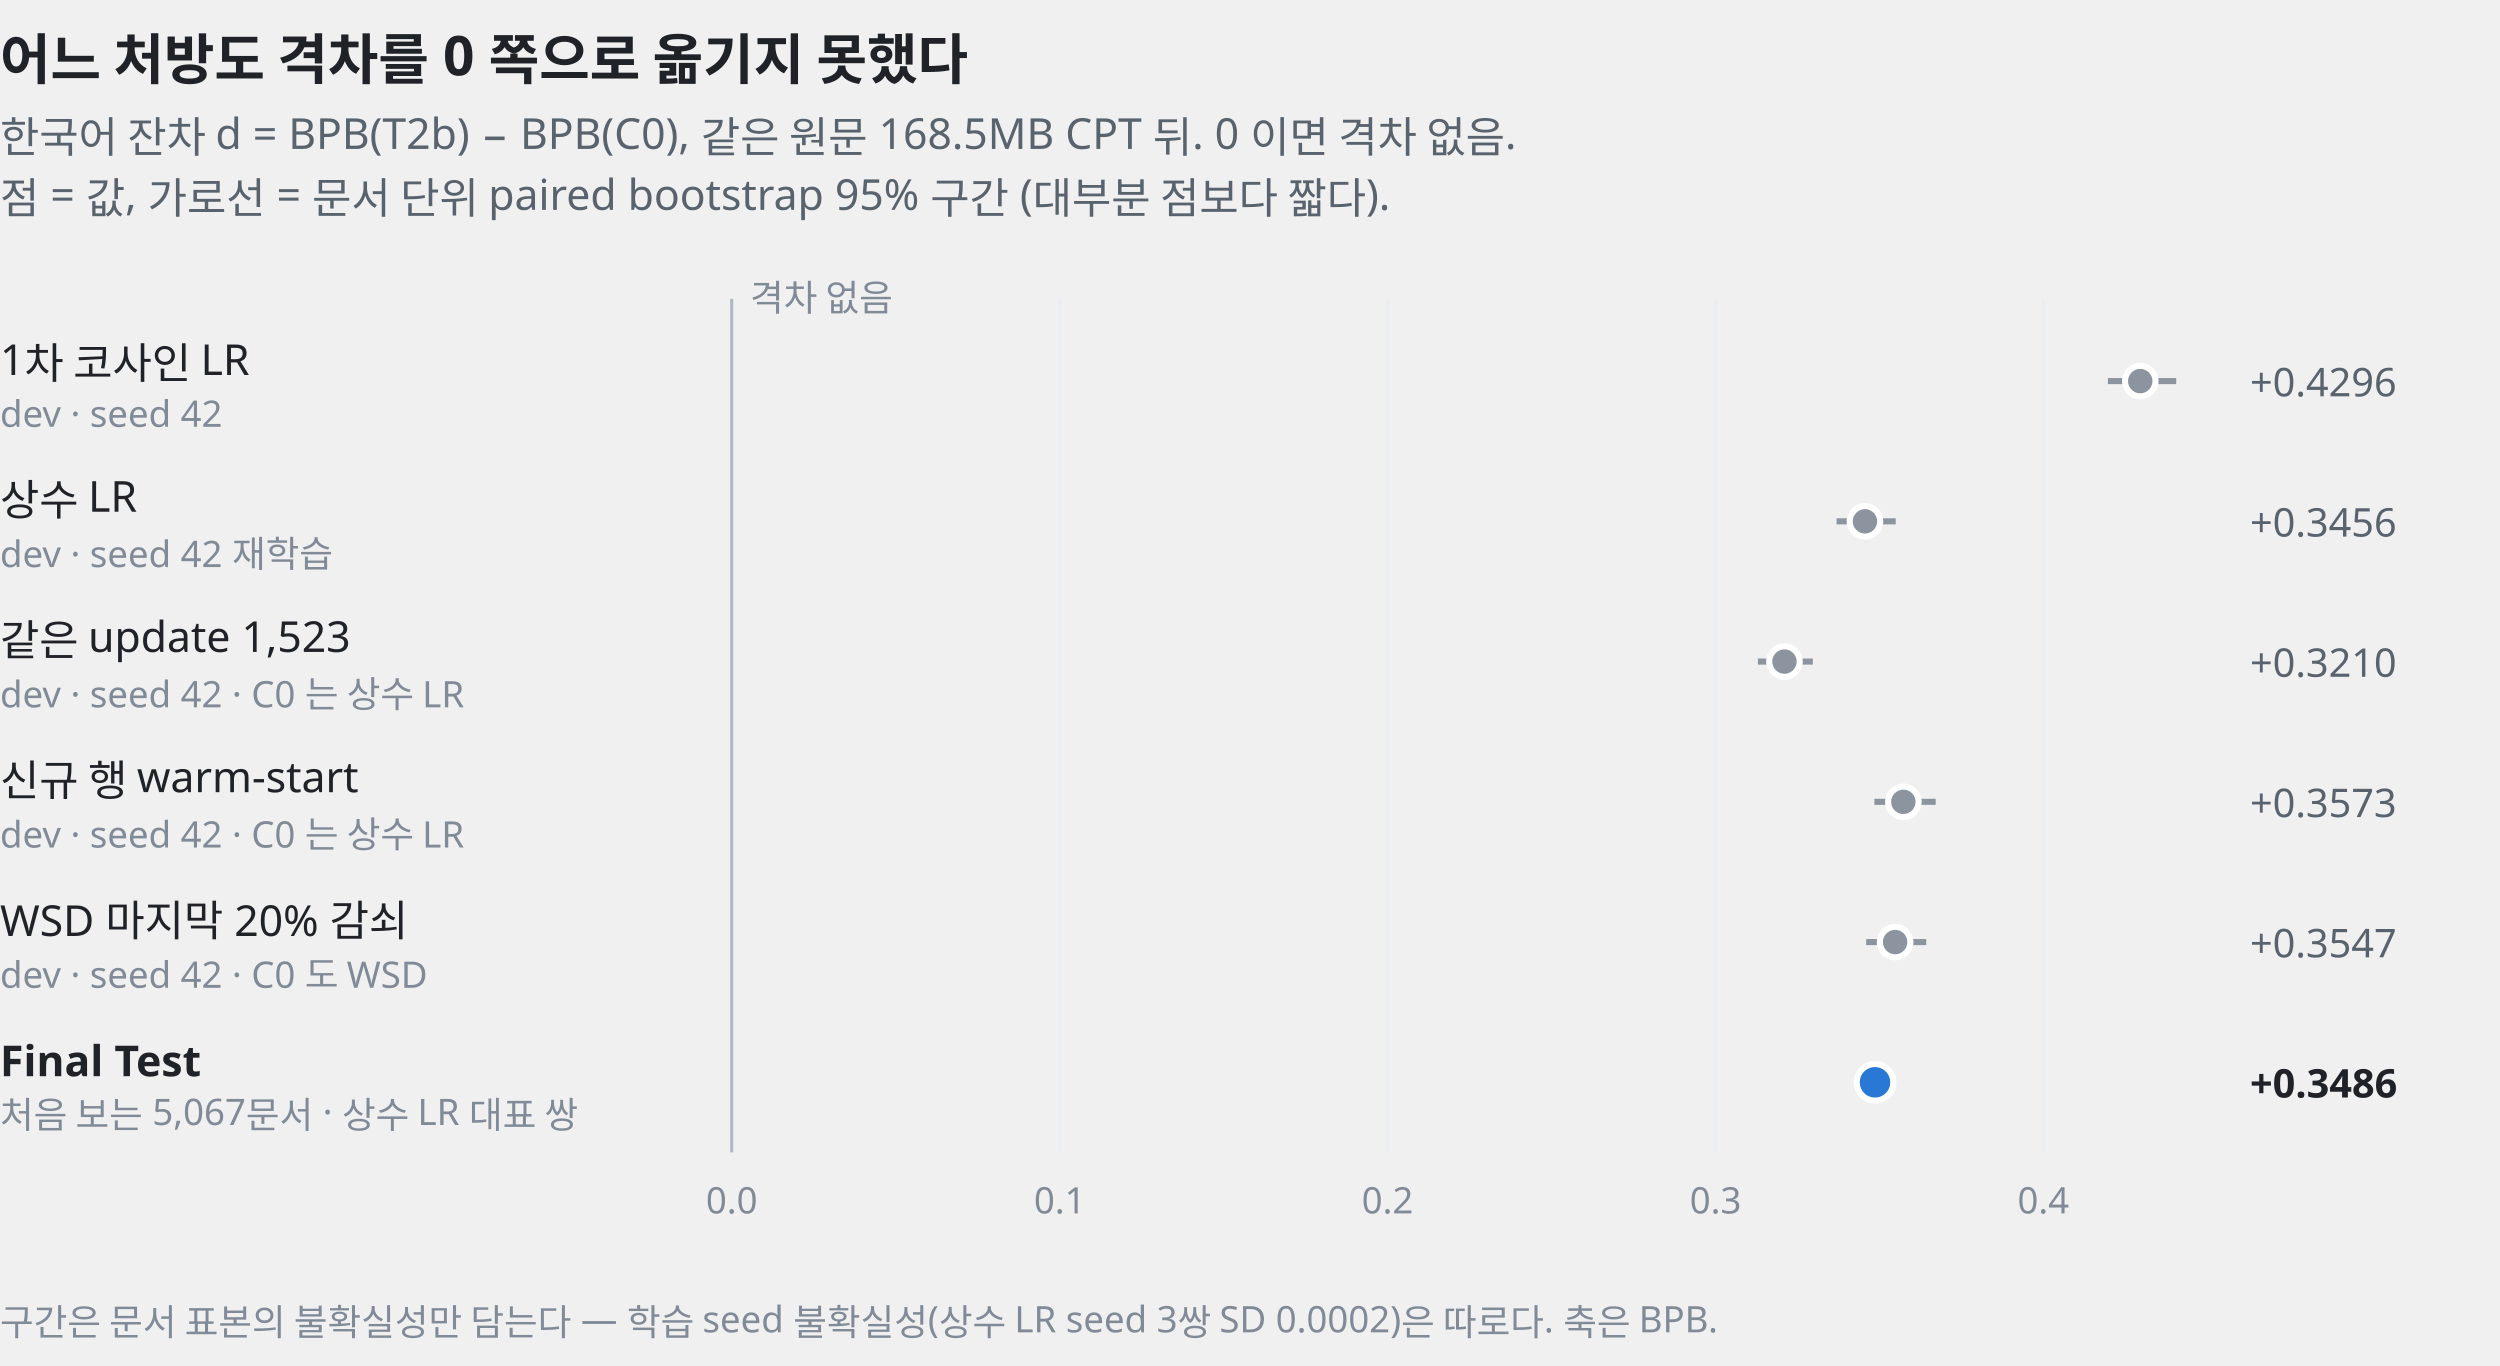
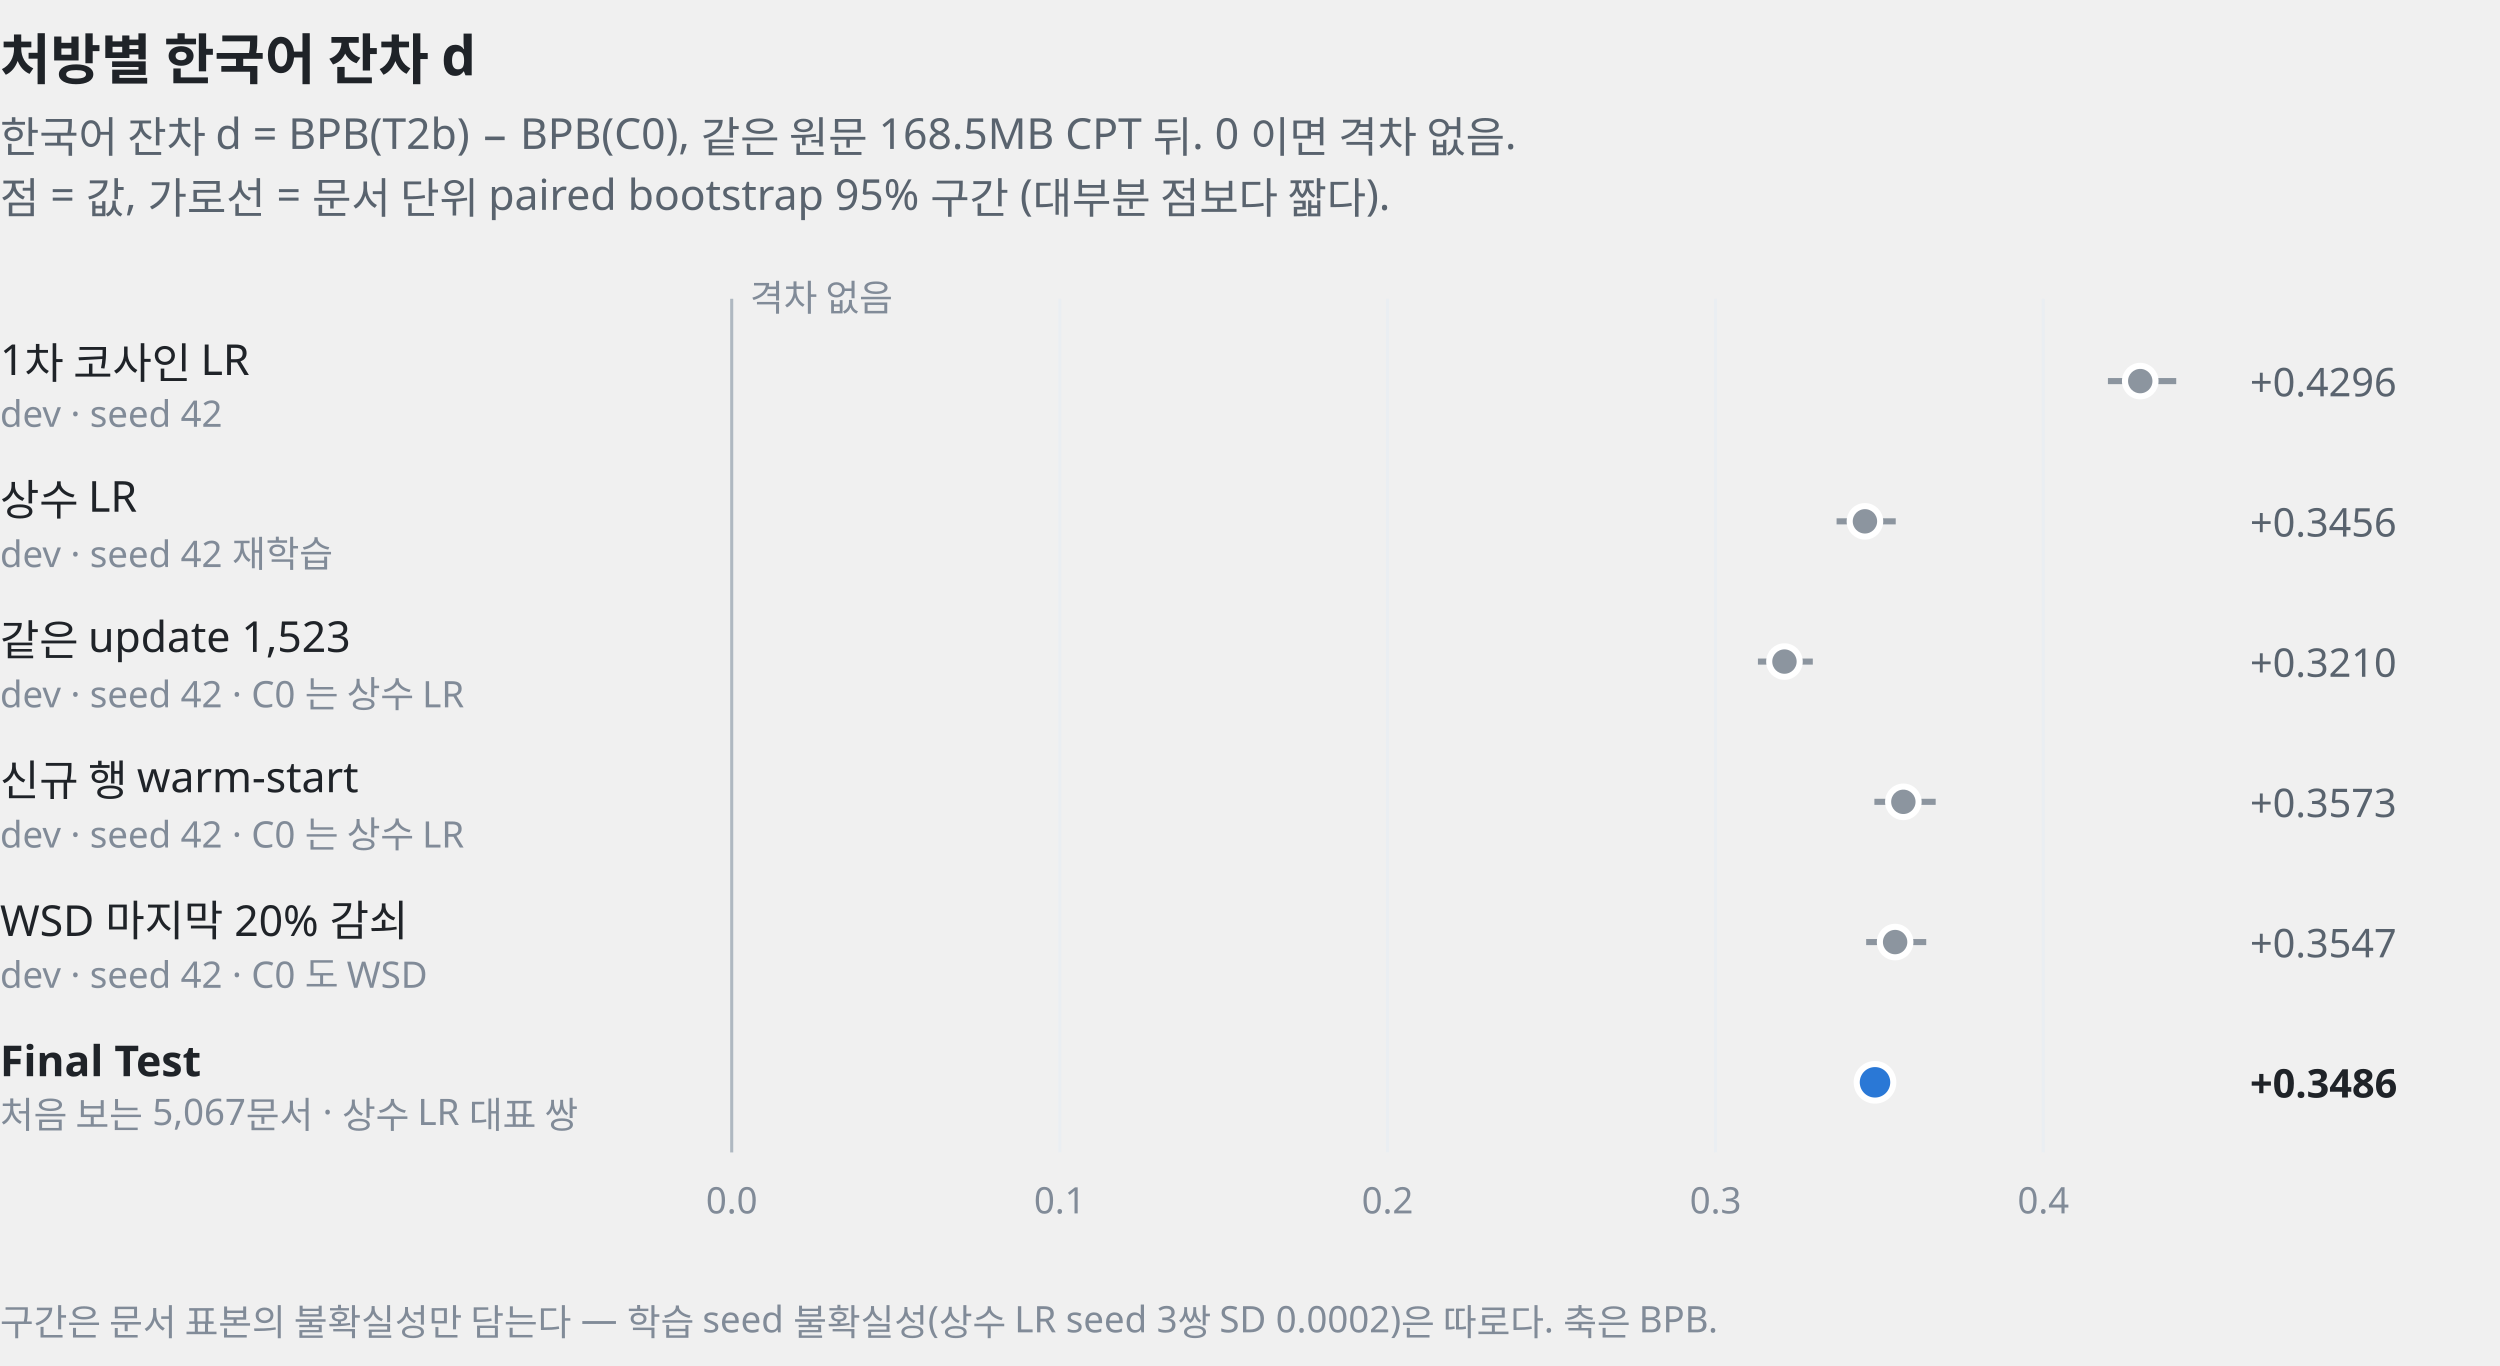
<svg xmlns="http://www.w3.org/2000/svg" viewBox="0 0 820 448" width="820" height="448" role="img" aria-label="처방별 한국어 잔차 d = BPB(T2b) - BPB(C0) 와 문서 95% 구간. 1차 코사인 LR +0.4296 · 상수 LR +0.3456 · 같은 update 1,523 +0.3210 · 신규 행 warm-start +0.3573 · WSD 마지막 20% 감쇠 +0.3547 · Final Test +0.3486">
  <style>
  text { font-family: "Segoe UI", "Malgun Gothic", "Apple SD Gothic Neo", system-ui, -apple-system, sans-serif; fill: #1f2328; }
  .sub { fill: #59636e; } .muted { fill: #818b98; }
  .grid { stroke: #eaeef2; stroke-width: 1; } .base { stroke: #afb8c1; stroke-width: 1; }
  .c1 { fill: #2a78d6; } .l1 { stroke: #2a78d6; stroke-width: 2; fill: none; }
  .c2 { fill: #eb6834; } .l2 { stroke: #eb6834; stroke-width: 2; fill: none; }
  .cg { fill: #8c959f; } .lg { stroke: #8c959f; stroke-width: 2; fill: none; }
  .ring { stroke: #ffffff; stroke-width: 2; }
  .band { fill: #f6f8fa; }
  @media (prefers-color-scheme: dark) {
    text { fill: #e6edf3; } .sub { fill: #9198a1; } .muted { fill: #8b949e; }
    .grid { stroke: #262c36; } .base { stroke: #59636e; }
    .c1 { fill: #3987e5; } .l1 { stroke: #3987e5; }
    .c2 { fill: #d95926; } .l2 { stroke: #d95926; }
    .cg { fill: #6e7681; } .lg { stroke: #6e7681; }
    .ring { stroke: #0d1117; } .band { fill: #161b22; }
  }
</style>
-   <text x="0" y="26" font-size="18" font-weight="600">어느 처방도 격차를 0 쪽으로 옮기지 못했다</text>
+   <text x="0" y="26" font-size="18" font-weight="600">처방별 한국어 잔차 d</text>
  <text x="0" y="50" font-size="14" class="sub">한국어 잔차 d = BPB(T2b) − BPB(C0), 같은 원문 168.5MB CPT 뒤. 0 이면 격차 없음.</text>
  <text x="0" y="70" font-size="14" class="sub">점 = 값, 가로선 = 문서 단위 paired bootstrap 95% 구간 (대부분 점보다 짧다).</text>
  <line class="base" x1="240.0" y1="98" x2="240.0" y2="378" />
  <text x="240.0" y="398" font-size="12" text-anchor="middle" class="muted">0.0</text>
  <line class="grid" x1="347.6" y1="98" x2="347.6" y2="378" />
  <text x="347.6" y="398" font-size="12" text-anchor="middle" class="muted">0.1</text>
  <line class="grid" x1="455.1" y1="98" x2="455.1" y2="378" />
  <text x="455.1" y="398" font-size="12" text-anchor="middle" class="muted">0.2</text>
  <line class="grid" x1="562.7" y1="98" x2="562.7" y2="378" />
  <text x="562.7" y="398" font-size="12" text-anchor="middle" class="muted">0.3</text>
  <line class="grid" x1="670.2" y1="98" x2="670.2" y2="378" />
  <text x="670.2" y="398" font-size="12" text-anchor="middle" class="muted">0.4</text>
  <text x="246.0" y="102" font-size="12" class="muted">격차 없음</text>
  <text x="0" y="123.0" font-size="14">1차 코사인 LR</text>
  <text x="0" y="140.0" font-size="12" class="muted">dev · seed 42</text>
  <line class="lg" x1="691.4" y1="125.0" x2="713.8" y2="125.0" />
  <circle class="cg ring" cx="702.0" cy="125.0" r="5" />
  <text x="738.0" y="130.0" font-size="13" class="sub">+0.4296</text>
  <text x="0" y="169.0" font-size="14">상수 LR</text>
  <text x="0" y="186.0" font-size="12" class="muted">dev · seed 42 재학습</text>
  <line class="lg" x1="602.4" y1="171.0" x2="621.8" y2="171.0" />
  <circle class="cg ring" cx="611.7" cy="171.0" r="5" />
  <text x="738.0" y="176.0" font-size="13" class="sub">+0.3456</text>
  <text x="0" y="215.0" font-size="14">같은 update 1,523</text>
  <text x="0" y="232.0" font-size="12" class="muted">dev · seed 42 · C0 는 상수 LR</text>
  <line class="lg" x1="576.6" y1="217.0" x2="594.6" y2="217.0" />
  <circle class="cg ring" cx="585.3" cy="217.0" r="5" />
  <text x="738.0" y="222.0" font-size="13" class="sub">+0.3210</text>
  <text x="0" y="261.0" font-size="14">신규 행 warm-start</text>
  <text x="0" y="278.0" font-size="12" class="muted">dev · seed 42 · C0 는 상수 LR</text>
  <line class="lg" x1="614.8" y1="263.0" x2="634.9" y2="263.0" />
  <circle class="cg ring" cx="624.3" cy="263.0" r="5" />
  <text x="738.0" y="268.0" font-size="13" class="sub">+0.3573</text>
  <text x="0" y="307.0" font-size="14">WSD 마지막 20% 감쇠</text>
  <text x="0" y="324.0" font-size="12" class="muted">dev · seed 42 · C0 도 WSD</text>
  <line class="lg" x1="612.1" y1="309.0" x2="631.8" y2="309.0" />
  <circle class="cg ring" cx="621.6" cy="309.0" r="5" />
  <text x="738.0" y="314.0" font-size="13" class="sub">+0.3547</text>
  <text x="0" y="353.0" font-size="14" font-weight="600">Final Test</text>
  <text x="0" y="370.0" font-size="12" class="muted">처음 보는 5,067문서 · 상수 LR 대표 쌍</text>
  <line class="l1" x1="612.1" y1="355.0" x2="617.8" y2="355.0" />
  <circle class="c1 ring" cx="615.0" cy="355.0" r="6" />
  <text x="738.0" y="360.0" font-size="13" font-weight="600">+0.3486</text>
  <text x="0" y="438" font-size="12" class="muted">구간은 문서 표본의 불확실성만 담는다 — 학습 seed 불확실성(상수 LR seed 3쌍 SD 0.0002)은 따로다. 축은 BPB.</text>
</svg>
